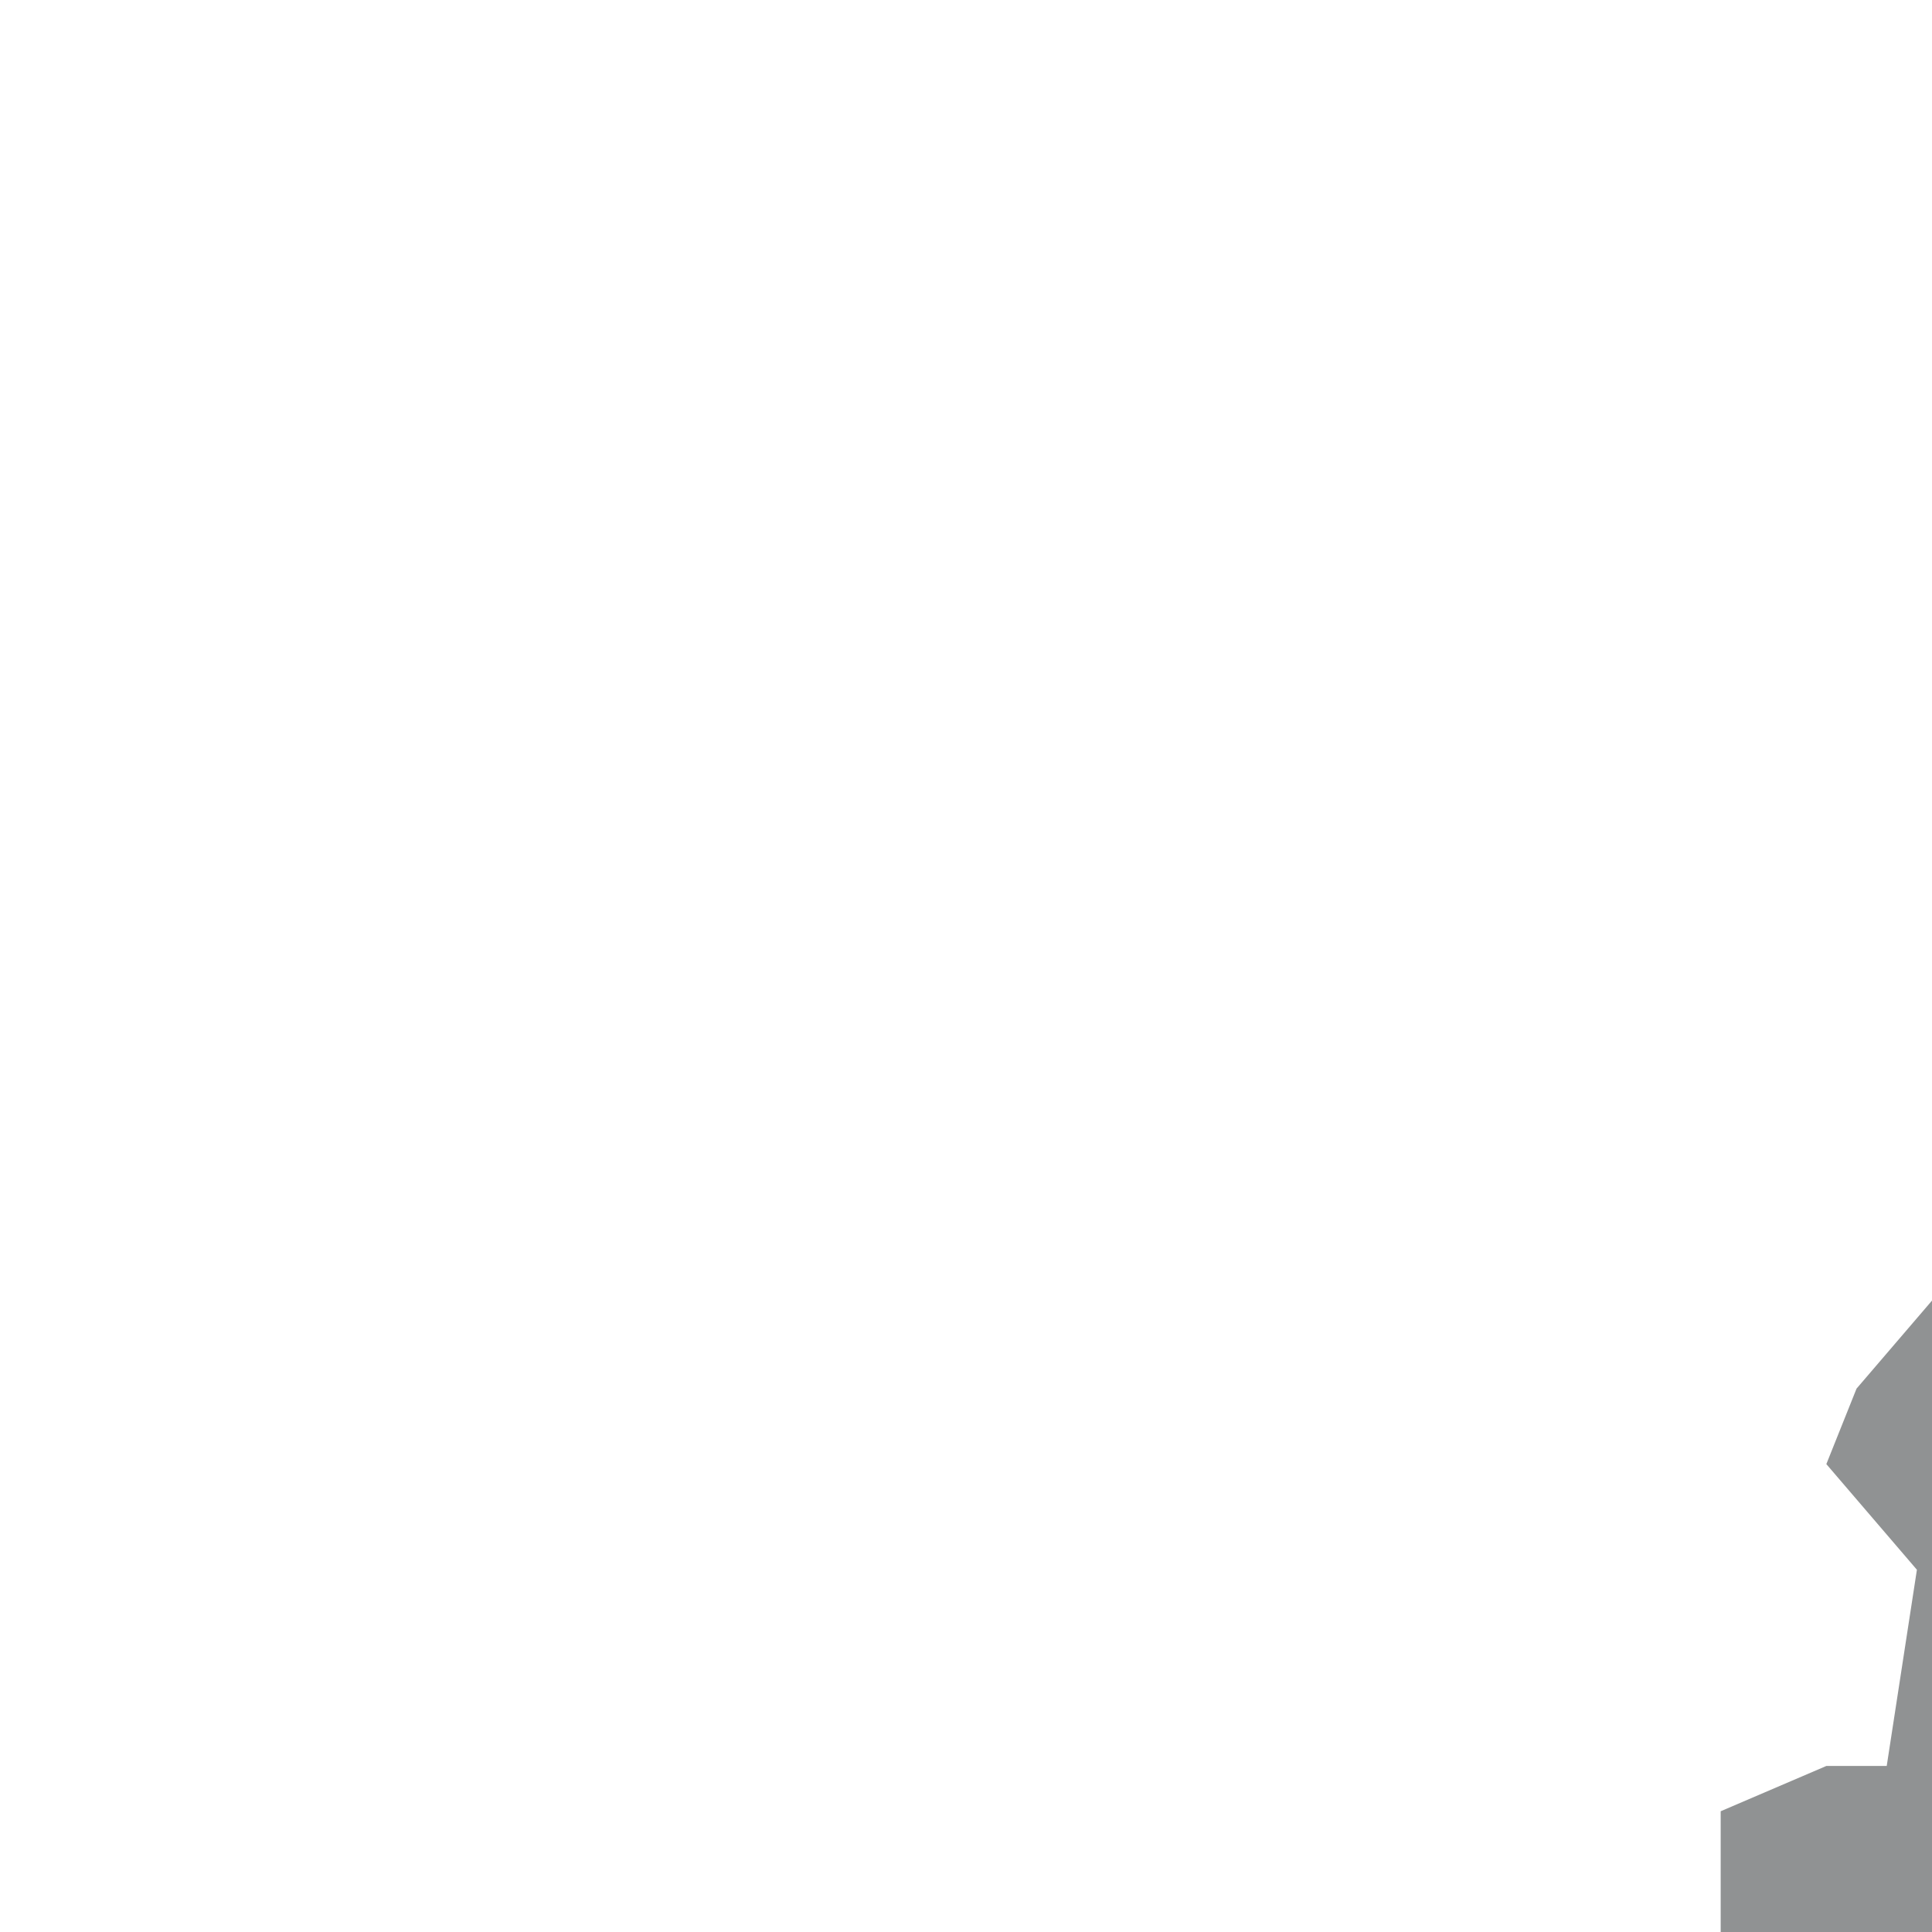
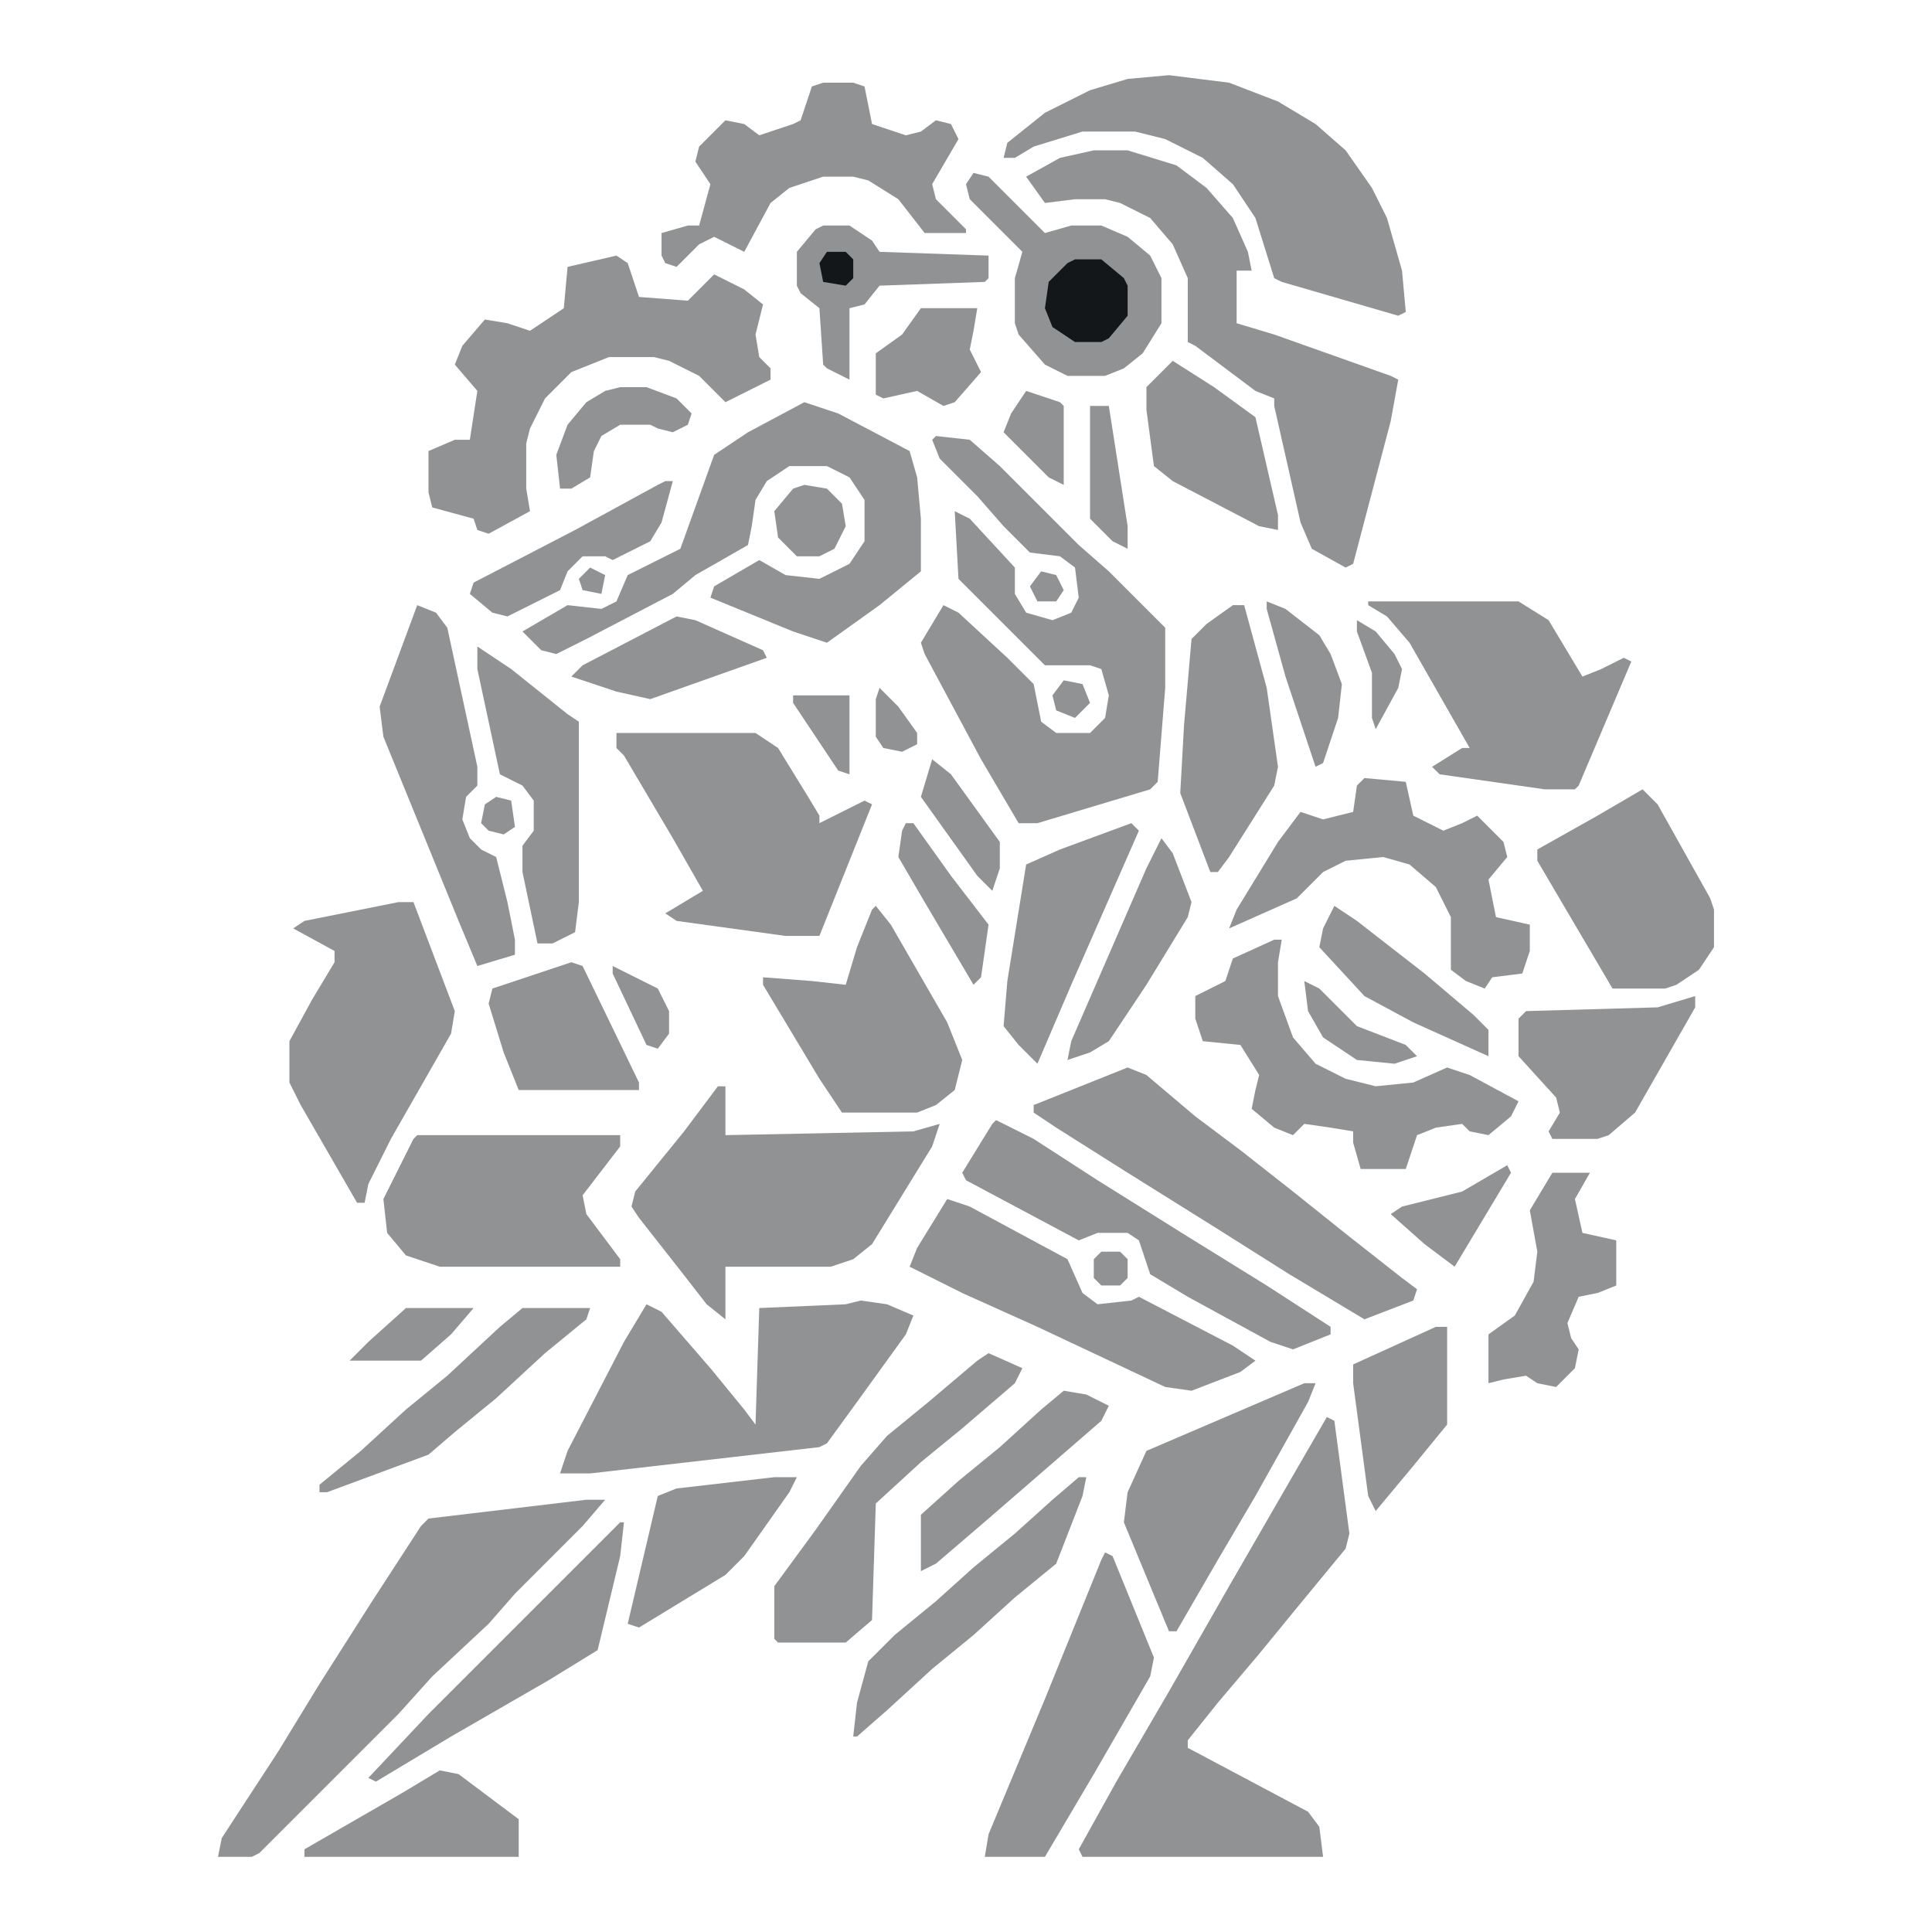
- <svg xmlns="http://www.w3.org/2000/svg" version="1.1" viewBox="255 168 128 128" width="128" height="128">
+ <svg xmlns="http://www.w3.org/2000/svg" version="1.1" viewBox="255 168 514 514" width="514" height="514">
  <path transform="translate(504,284)" d="m0 0 9 1 8 7 21 21 8 7 15 15v16l-2 25-2 2-30 9h-5l-10-17-15-28-1-3 6-10 4 2 13 12 7 7 2 10 4 3h9l4-4 1-6-2-7-3-1h-12l-23-23-1-18 4 2 12 13v7l3 5 7 2 5-2 2-4-1-8-4-3-8-1-7-7-7-8-10-10-2-5z" fill="#909293" />
  <path transform="translate(608,545)" d="m0 0 2 1 4 30-1 4-14 17-9 11-11 13-8 10v2l32 17 3 4 1 8h-64l-1-2 10-18 14-24 16-28 15-26z" fill="#909293" />
  <path transform="translate(546,208)" d="m0 0h9l13 4 8 6 7 8 4 9 1 5h-4v14l10 3 31 11 2 1-2 11-10 38-2 1-9-5-3-7-7-31v-2l-5-2-16-12-2-1v-17l-4-9-6-7-8-4-4-1h-8l-8 1-5-7 9-5z" fill="#909293" />
  <path transform="translate(411,567)" d="m0 0h5l-6 7-18 18-7 8-15 14-9 10-37 37-2 1h-9l1-5 15-23 11-18 14-22 13-20 2-2z" fill="#909293" />
  <path transform="translate(446,457)" d="m0 0h2v13l50-1 7-2-2 6-16 26-5 4-6 2h-28v14l-5-4-7-9-11-14-2-3 1-4 13-16z" fill="#909293" />
  <path transform="translate(484,514)" d="m0 0 7 1 7 3-2 5-13 18-8 11-2 1-61 7h-8l2-6 15-29 6-10 4 2 13 15 9 11 3 4 1-31 23-1z" fill="#909293" />
  <path transform="translate(566,188)" d="m0 0 16 2 13 5 10 6 8 7 7 10 4 8 4 14 1 11-2 1-31-9-2-1-5-16-6-9-8-7-10-5-8-2h-14l-13 4-5 3h-3l1-4 10-8 12-6 10-3z" fill="#909293" />
  <path transform="translate(419,236)" d="m0 0 3 2 3 9 13 1 7-7 8 4 5 4-2 8 1 6 3 3v3l-12 6-7-7-8-4-4-1h-12l-10 4-7 7-4 8-1 4v12l1 6-11 6-3-1-1-3-11-3-1-4v-11l7-3h4l2-13-6-7 2-5 6-7 6 1 6 2 9-6 1-11z" fill="#909293" />
  <path transform="translate(469,275)" d="m0 0 9 3 19 10 2 7 1 11v14l-11 9-14 10-9-3-22-9 1-3 12-7 7 4 9 1 8-4 4-6v-11l-4-6-6-3h-10l-6 4-3 5-1 7-1 5-14 8-6 5-23 12-8 4-4-1-5-5 12-7 9 1 4-2 3-7 14-7 9-25 9-6z" fill="#909293" />
  <path transform="translate(419,363)" d="m0 0h37l6 4 8 13 3 5v2l12-6 2 1-14 35h-9l-29-4-3-2 10-6-8-14-13-22-2-2z" fill="#909293" />
  <path transform="translate(361,408)" d="m0 0h4l11 29-1 6-16 28-6 12-1 5h-2l-15-26-3-6v-11l6-11 6-10v-3l-11-6 3-2z" fill="#909293" />
  <path transform="translate(555,452)" d="m0 0 5 2 13 11 12 9 14 11 15 12 14 11 4 3-1 3-13 5-20-12-19-12-24-15-19-12-6-4v-2z" fill="#909293" />
  <path transform="translate(619,328)" d="m0 0h40l8 5 9 15 5-2 6-3 2 1-14 33-1 1h-8l-28-4-2-2 8-5h2l-16-28-6-7-5-3z" fill="#909293" />
  <path transform="translate(366,470)" d="m0 0h54v3l-10 13 1 5 9 12v2h-48l-9-3-5-6-1-9 8-16z" fill="#909293" />
  <path transform="translate(594,418)" d="m0 0h2l-1 6v9l4 11 6 7 8 4 8 2 10-1 9-4 6 2 13 7-2 4-6 5-5-1-2-2-7 1-5 2-3 9h-12l-2-7v-3l-6-1-7-1-3 3-5-2-6-5 1-5 1-4-5-8-10-1-2-6v-6l8-4 2-6z" fill="#909293" />
  <path transform="translate(692,378)" d="m0 0 4 4 14 25 1 3v10l-4 6-6 4-3 1h-14l-20-34v-3l16-9z" fill="#909293" />
  <path transform="translate(474,190)" d="m0 0h8l3 1 2 10 9 3 4-1 4-3 4 1 2 4-7 12 1 4 8 8v1h-11l-7-9-8-5-4-1h-8l-9 3-5 4-7 13-8-4-4 2-6 6-3-1-1-2v-6l7-2h3l3-11-4-6 1-4 7-7 5 1 4 3 9-3 2-1 3-9z" fill="#909293" />
  <path transform="translate(488,409)" d="m0 0 4 5 15 26 4 10-2 8-5 4-5 2h-20l-6-9-15-25v-2l13 1 9 1 3-10 4-10z" fill="#909293" />
  <path transform="translate(507,487)" d="m0 0 6 2 26 14 4 9 4 3 9-1 2-1 25 13 6 4-4 3-13 5-7-1-34-16-20-9-14-7 2-5z" fill="#909293" />
  <path transform="translate(618,375)" d="m0 0 11 1 2 9 8 4 5-2 4-2 7 7 1 4-5 6 2 10 9 2v7l-2 6-8 1-2 3-5-2-4-3v-14l-4-8-7-6-7-2-10 1-6 3-7 7-18 8 2-5 11-18 6-8 6 2 8-2 1-7z" fill="#909293" />
  <path transform="translate(549,581)" d="m0 0 2 1 11 27-1 5-15 26-13 22h-16l1-6 15-36 15-37z" fill="#909293" />
  <path transform="translate(366,329)" d="m0 0 5 2 3 4 8 37v5l-3 3-1 6 2 5 3 3 4 2 3 12 2 10v4l-10 3-5-12-20-49-1-8z" fill="#909293" />
  <path transform="translate(514,214)" d="m0 0 4 1 15 15 7-2h8l7 3 6 5 3 6v12l-5 8-5 4-5 2h-10l-6-3-7-8-1-3v-12l2-7-14-14-1-4z" fill="#909293" />
  <path transform="translate(602,536)" d="m0 0h3l-2 5-14 25-10 17-11 19h-2l-12-29 1-8 5-11 28-12z" fill="#909293" />
  <path transform="translate(520,466)" d="m0 0 10 5 17 11 24 15 21 13 17 11v2l-10 4-6-2-22-12-10-6-3-9-3-2h-8l-5 2-30-16-1-2 8-13z" fill="#909293" />
  <path transform="translate(518,528)" d="m0 0 9 4-2 4-14 12-11 9-12 11-1 31-7 6h-18l-1-1v-14l11-15 12-17 7-8 11-9 13-11z" fill="#909293" />
  <path transform="translate(583,329)" d="m0 0h3l6 22 3 21-1 5-12 19-3 4h-2l-8-21 1-18 2-23 4-4z" fill="#909293" />
  <path transform="translate(382,340)" d="m0 0 9 6 15 12 3 2v48l-1 8-6 3h-4l-4-19v-7l3-4v-8l-3-4-6-3-6-28z" fill="#909293" />
  <path transform="translate(706,433)" d="m0 0v3l-16 28-7 6-3 1h-12l-1-2 3-5-1-4-10-11v-10l2-2 35-1z" fill="#909293" />
  <path transform="translate(556,387)" d="m0 0 2 2-18 41-9 21-5-5-4-5 1-12 5-31 9-4z" fill="#909293" />
  <path transform="translate(420,573)" d="m0 0h1l-1 9-6 25-13 8-26 15-20 12-2-1 16-17z" fill="#909293" />
  <path transform="translate(668,480)" d="m0 0h10l-4 7 2 9 9 2v12l-5 2-5 1-3 7 1 4 2 3-1 5-5 5-5-1-3-2-6 1-4 1v-13l7-5 5-9 1-8-2-11z" fill="#909293" />
  <path transform="translate(542,561)" d="m0 0h2l-1 5-7 18-11 9-11 10-11 9-12 11-8 7h-1l1-9 3-11 7-7 11-9 10-9 11-9 10-9z" fill="#909293" />
  <path transform="translate(407,424)" d="m0 0 3 1 15 31v2h-32l-4-10-4-13 1-4z" fill="#909293" />
  <path transform="translate(567,264)" d="m0 0 11 7 11 8 6 26v4l-5-1-23-12-5-4-2-15v-6z" fill="#909293" />
  <path transform="translate(461,561)" d="m0 0h6l-2 4-12 17-5 5-23 14-3-1 8-34 5-2z" fill="#909293" />
  <path transform="translate(394,516)" d="m0 0h18l-1 3-11 9-13 12-11 9-7 6-27 10h-2v-2l11-9 12-11 11-9 14-13z" fill="#909293" />
  <path transform="translate(372,639)" d="m0 0 5 1 16 12v10h-57v-2l26-15z" fill="#909293" />
  <path transform="translate(637,521)" d="m0 0h3v26l-9 11-10 12-2-4-4-30v-5z" fill="#909293" />
  <path transform="translate(474,228)" d="m0 0h7l6 4 2 3 29 1v6l-1 1-28 1-4 5-4 1v19l-6-3-1-1-1-15-5-4-1-2v-9l5-6z" fill="#909293" />
  <path transform="translate(538,538)" d="m0 0 6 1 6 3-2 4-30 26-14 12-4 2v-15l10-9 11-9 11-10z" fill="#909293" />
  <path transform="translate(564,391)" d="m0 0 3 4 5 13-1 4-11 18-10 15-5 3-6 2 1-5 20-46z" fill="#909293" />
  <path transform="translate(610,409)" d="m0 0 6 4 18 14 13 11 4 4v7l-20-9-13-7-12-13 1-5z" fill="#909293" />
  <path transform="translate(435,332)" d="m0 0 5 1 18 8 1 2-31 11-9-2-12-4 3-3z" fill="#909293" />
  <path transform="translate(432,296)" d="m0 0h2l-3 11-3 5-10 5-2-1h-6l-4 4-2 5-14 7-4-1-6-5 1-3 27-14 22-12z" fill="#909293" />
  <path transform="translate(500,250)" d="m0 0h15l-1 6-1 5 3 6-7 8-3 1-7-4-9 2-2-1v-11l7-5z" fill="#909293" />
  <path transform="translate(592,328)" d="m0 0 5 2 9 7 3 5 3 8-1 9-4 12-2 1-8-24-5-18z" fill="#909293" />
  <path transform="translate(420,271)" d="m0 0h7l8 3 4 4-1 3-4 2-4-1-2-1h-8l-5 3-2 4-1 7-5 3h-3l-1-9 3-8 5-6 5-3z" fill="#909293" />
  <path transform="translate(541,237)" d="m0 0h7l6 5 1 2v8l-5 6-2 1h-7l-6-4-2-5 1-7 5-5z" fill="#14171A" />
  <path transform="translate(496,387)" d="m0 0h2l10 14 10 13-2 14-2 2-13-22-7-12 1-7z" fill="#909293" />
  <path transform="translate(656,478)" d="m0 0 1 2-15 25-8-6-9-8 3-2 16-4z" fill="#909293" />
  <path transform="translate(503,370)" d="m0 0 5 4 13 18v7l-2 6-4-4-15-21z" fill="#909293" />
  <path transform="translate(469,297)" d="m0 0 6 1 4 4 1 6-3 6-4 2h-6l-5-5-1-7 5-6z" fill="#909293" />
  <path transform="translate(363,516)" d="m0 0h18l-6 7-8 7h-19l5-5z" fill="#909293" />
  <path transform="translate(545,276)" d="m0 0h5l5 32v6l-4-2-6-6z" fill="#909293" />
  <path transform="translate(528,272)" d="m0 0 9 3 1 1v21l-4-2-12-12 2-5z" fill="#909293" />
  <path transform="translate(602,429)" d="m0 0 4 2 10 10 13 5 3 3-6 2-10-1-9-6-4-7z" fill="#909293" />
  <path transform="translate(466,353)" d="m0 0h15v21l-3-1-12-18z" fill="#909293" />
  <path transform="translate(418,425)" d="m0 0 12 6 3 6v6l-3 4-3-1-9-19z" fill="#909293" />
  <path transform="translate(616,333)" d="m0 0 5 3 5 6 2 4-1 5-6 11-1-3v-12l-4-11z" fill="#909293" />
  <path transform="translate(489,351)" d="m0 0 5 5 5 7v3l-4 2-5-1-2-3v-10z" fill="#909293" />
  <path transform="translate(548,501)" d="m0 0h5l2 2v5l-2 2h-5l-2-2v-5z" fill="#909293" />
  <path transform="translate(538,349)" d="m0 0 5 1 2 5-4 4-5-2-1-4z" fill="#909293" />
  <path transform="translate(387,380)" d="m0 0 4 1 1 7-3 2-4-1-2-2 1-5z" fill="#909293" />
  <path transform="translate(475,235)" d="m0 0h5l2 2v5l-2 2-6-1-1-5z" fill="#14171A" />
  <path transform="translate(532,320)" d="m0 0 4 1 2 4-2 3h-5l-2-4z" fill="#909293" />
  <path transform="translate(412,319)" d="m0 0 4 2-1 5-5-1-1-3z" fill="#909293" />
</svg>
